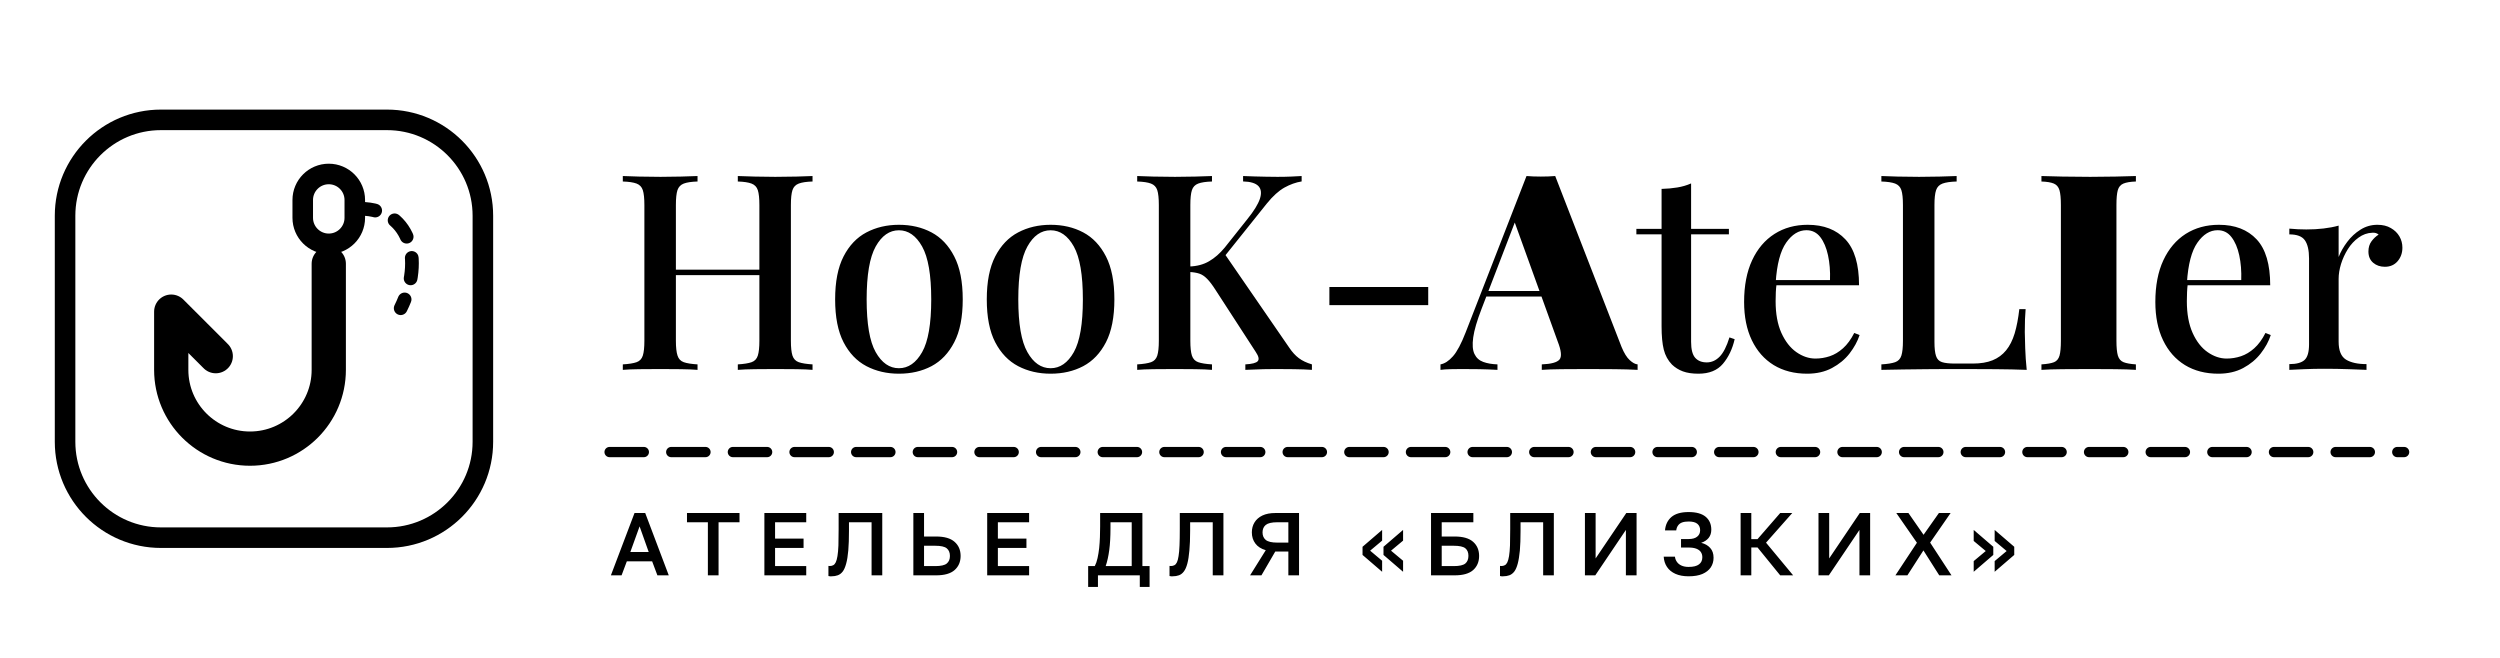
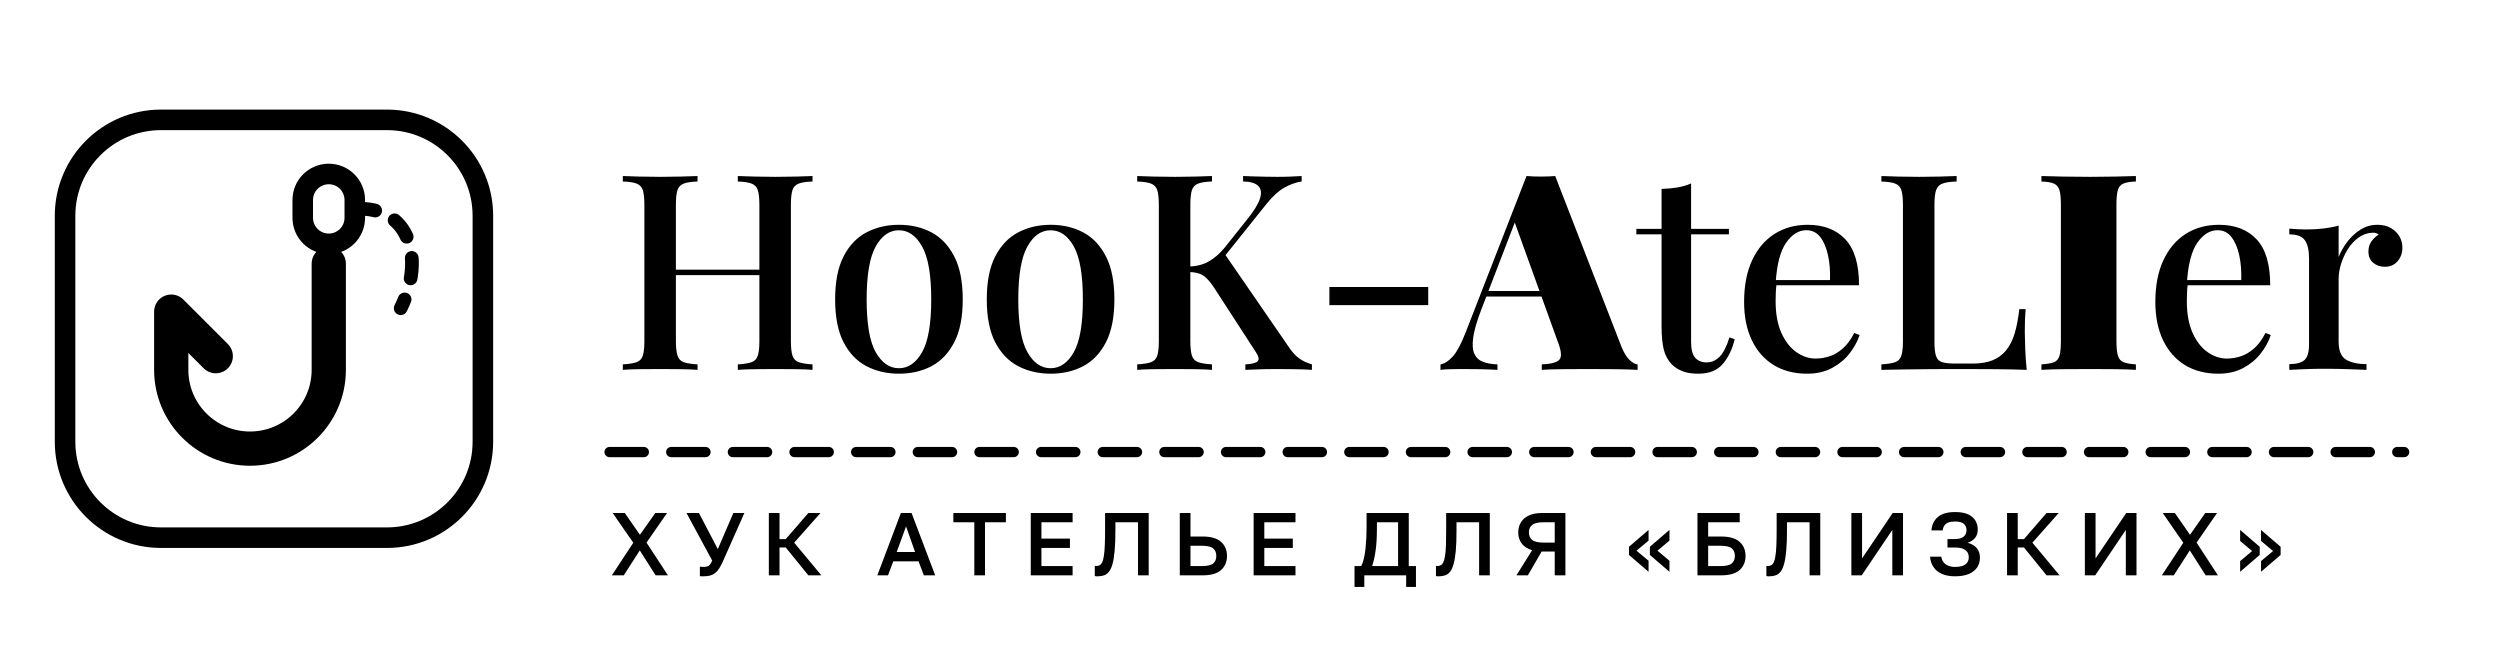
- <svg xmlns="http://www.w3.org/2000/svg" viewBox="0 0 365 96" width="365" height="96" role="img" aria-label="HooK-AteLIer — ателье для «близких»">
+ <svg xmlns="http://www.w3.org/2000/svg" viewBox="0 0 365 96" width="365" height="96" role="img" aria-label="HooK-AteLIer — Хук Ателье для «близких»">
  <g transform="translate(8 16)" fill="none" stroke="currentColor">
    <rect x="1.5" y="1.5" width="61" height="61" rx="14" stroke-width="3" />
    <path d="M40 22.5 V38 a11.5 11.5 0 0 1 -23 0 V29.5 l6.5 6.5" stroke-width="5" stroke-linecap="round" stroke-linejoin="round" />
    <path d="M36.2 13.2 a3.8 3.8 0 0 1 7.6 0 v2.6 a3.8 3.8 0 0 1 -7.6 0 z" stroke-width="3" />
    <path d="M43.8 14.5 C52 14 54 22 50.5 29" stroke-width="2" stroke-linecap="round" stroke-dasharray="3 3.2" />
  </g>
  <path d="M107.72 54V53.2Q109.05 53.12 109.73 52.88Q110.41 52.64 110.64 51.92Q110.87 51.2 110.87 49.76V29.94Q110.87 28.46 110.64 27.76Q110.41 27.06 109.72 26.8Q109.04 26.54 107.72 26.5V25.7Q108.7 25.74 110.21 25.78Q111.71 25.82 113.19 25.82Q114.85 25.82 116.29 25.78Q117.74 25.74 118.63 25.7V26.5Q117.3 26.54 116.62 26.8Q115.93 27.06 115.7 27.76Q115.47 28.46 115.47 29.94V49.76Q115.47 51.2 115.7 51.92Q115.94 52.64 116.62 52.88Q117.3 53.12 118.63 53.2V54Q117.74 53.92 116.29 53.9Q114.85 53.88 113.19 53.88Q111.71 53.88 110.21 53.9Q108.7 53.92 107.72 54ZM90.93 54V53.2Q92.26 53.12 92.94 52.88Q93.62 52.64 93.85 51.92Q94.08 51.2 94.08 49.76V29.94Q94.08 28.46 93.85 27.76Q93.62 27.06 92.94 26.8Q92.25 26.54 90.93 26.5V25.7Q91.83 25.74 93.3 25.78Q94.76 25.82 96.44 25.82Q97.94 25.82 99.4 25.78Q100.87 25.74 101.84 25.7V26.5Q100.51 26.54 99.83 26.8Q99.15 27.06 98.91 27.76Q98.68 28.46 98.68 29.94V49.76Q98.68 51.2 98.92 51.92Q99.15 52.64 99.83 52.88Q100.51 53.12 101.84 53.2V54Q100.87 53.92 99.4 53.9Q97.94 53.88 96.44 53.88Q94.76 53.88 93.3 53.9Q91.83 53.92 90.93 54ZM96.88 40.17V39.37H112.67V40.17ZM131.24 32.82Q133.91 32.82 136 33.93Q138.09 35.04 139.32 37.44Q140.56 39.83 140.56 43.71Q140.56 47.59 139.32 49.97Q138.09 52.35 136 53.46Q133.91 54.56 131.24 54.56Q128.61 54.56 126.5 53.46Q124.39 52.35 123.16 49.97Q121.93 47.59 121.93 43.71Q121.93 39.83 123.16 37.44Q124.39 35.04 126.5 33.93Q128.61 32.82 131.24 32.82ZM131.24 33.62Q129.18 33.62 127.85 35.99Q126.53 38.36 126.53 43.71Q126.53 49.07 127.85 51.41Q129.18 53.76 131.24 53.76Q133.3 53.76 134.63 51.41Q135.96 49.07 135.96 43.71Q135.96 38.36 134.63 35.99Q133.3 33.62 131.24 33.62ZM153.39 32.82Q156.06 32.82 158.15 33.93Q160.24 35.04 161.47 37.44Q162.7 39.83 162.7 43.71Q162.7 47.59 161.47 49.97Q160.24 52.35 158.15 53.46Q156.06 54.56 153.39 54.56Q150.76 54.56 148.65 53.46Q146.54 52.35 145.3 49.97Q144.07 47.59 144.07 43.71Q144.07 39.83 145.3 37.44Q146.54 35.04 148.65 33.93Q150.76 32.82 153.39 32.82ZM153.39 33.62Q151.32 33.62 150 35.99Q148.67 38.36 148.67 43.71Q148.67 49.07 150 51.41Q151.32 53.76 153.39 53.76Q155.45 53.76 156.78 51.41Q158.1 49.07 158.1 43.71Q158.1 38.36 156.78 35.99Q155.45 33.62 153.39 33.62ZM190.04 25.7V26.49Q188.78 26.69 187.52 27.39Q186.26 28.1 184.96 29.71L177.31 39.27L178.66 36.86L188.23 50.76Q188.88 51.73 189.63 52.29Q190.37 52.85 191.54 53.2V54Q190.43 53.92 188.92 53.9Q187.4 53.88 186.26 53.88Q185.53 53.88 184.48 53.9Q183.42 53.92 181.82 54V53.2Q183.29 53.12 183.63 52.73Q183.98 52.34 183.35 51.4L177.52 42.41Q176.8 41.27 176.24 40.71Q175.68 40.14 175.1 39.95Q174.51 39.75 173.61 39.71V38.91Q175.31 38.86 176.53 38.14Q177.75 37.43 178.8 36.16L182.14 31.96Q183.53 30.24 183.94 29.04Q184.34 27.83 183.74 27.18Q183.13 26.53 181.49 26.49V25.7Q182.32 25.74 183.15 25.76Q183.99 25.78 184.83 25.8Q185.68 25.82 186.52 25.82Q187.6 25.82 188.5 25.78Q189.4 25.74 190.04 25.7ZM176.95 25.7V26.5Q175.62 26.54 174.94 26.8Q174.25 27.06 174.02 27.76Q173.79 28.46 173.79 29.94V49.76Q173.79 51.2 174.02 51.92Q174.26 52.64 174.94 52.88Q175.62 53.12 176.95 53.2V54Q175.98 53.92 174.51 53.9Q173.04 53.88 171.55 53.88Q169.87 53.88 168.4 53.9Q166.94 53.92 166.03 54V53.2Q167.37 53.12 168.05 52.88Q168.73 52.64 168.96 51.92Q169.19 51.2 169.19 49.76V29.94Q169.19 28.46 168.96 27.76Q168.73 27.06 168.04 26.8Q167.36 26.54 166.03 26.5V25.7Q166.94 25.74 168.4 25.78Q169.87 25.82 171.55 25.82Q173.04 25.82 174.51 25.78Q175.98 25.74 176.95 25.7ZM208.52 41.9V44.55H194.09V41.9ZM246.9 26.78V33.41H252.42V34.21H246.9V49.91Q246.9 51.56 247.5 52.24Q248.1 52.91 249.19 52.91Q250.24 52.91 251.06 52.08Q251.89 51.24 252.5 49.26L253.26 49.52Q252.77 51.66 251.55 53.11Q250.33 54.56 247.97 54.56Q246.62 54.56 245.7 54.22Q244.79 53.88 244.11 53.23Q243.23 52.32 242.91 51.04Q242.59 49.75 242.59 47.64V34.21H238.91V33.41H242.59V27.58Q243.81 27.55 244.89 27.37Q245.98 27.19 246.9 26.78ZM263.92 32.82Q267.44 32.82 269.43 34.95Q271.42 37.07 271.42 41.65H257.63L257.58 40.89H267.18Q267.25 38.93 266.89 37.27Q266.53 35.61 265.76 34.61Q264.98 33.61 263.74 33.61Q262.05 33.61 260.78 35.43Q259.51 37.24 259.25 41.26L259.38 41.45Q259.3 42.01 259.27 42.66Q259.24 43.32 259.24 43.98Q259.24 46.72 260.08 48.6Q260.93 50.47 262.27 51.41Q263.62 52.35 265.05 52.35Q266.12 52.35 267.14 52.01Q268.16 51.67 269.08 50.85Q270 50.03 270.72 48.61L271.5 48.92Q271.05 50.29 270.04 51.6Q269.03 52.9 267.47 53.73Q265.92 54.56 263.84 54.56Q261.03 54.56 258.96 53.3Q256.9 52.03 255.77 49.68Q254.64 47.33 254.64 44.09Q254.64 40.51 255.81 38Q256.98 35.49 259.08 34.15Q261.17 32.82 263.92 32.82ZM285.67 25.7V26.5Q284.31 26.54 283.61 26.8Q282.91 27.06 282.67 27.76Q282.43 28.46 282.43 29.94V49.92Q282.43 51.29 282.66 51.97Q282.88 52.66 283.53 52.87Q284.17 53.08 285.43 53.08H288.03Q289.74 53.08 290.92 52.6Q292.1 52.12 292.89 51.15Q293.68 50.19 294.14 48.68Q294.59 47.17 294.82 45.13H295.74Q295.62 46.41 295.62 48.48Q295.62 49.3 295.68 50.83Q295.73 52.36 295.9 54Q293.86 53.92 291.31 53.9Q288.75 53.88 286.75 53.88Q285.83 53.88 284.39 53.88Q282.96 53.88 281.29 53.9Q279.63 53.92 277.92 53.94Q276.21 53.96 274.68 54V53.2Q276.01 53.12 276.69 52.88Q277.37 52.64 277.6 51.92Q277.83 51.2 277.83 49.76V29.94Q277.83 28.46 277.6 27.76Q277.37 27.06 276.69 26.8Q276 26.54 274.68 26.5V25.7Q275.58 25.74 277.05 25.78Q278.51 25.82 280.19 25.82Q281.71 25.82 283.2 25.78Q284.69 25.74 285.67 25.7ZM323.96 32.82Q327.48 32.82 329.47 34.95Q331.45 37.07 331.45 41.65H317.66L317.61 40.89H327.22Q327.29 38.93 326.93 37.27Q326.57 35.61 325.79 34.61Q325.02 33.61 323.78 33.61Q322.09 33.61 320.82 35.43Q319.55 37.24 319.29 41.26L319.41 41.45Q319.34 42.01 319.31 42.66Q319.28 43.32 319.28 43.98Q319.28 46.72 320.12 48.6Q320.96 50.47 322.31 51.41Q323.66 52.35 325.09 52.35Q326.16 52.35 327.18 52.01Q328.2 51.67 329.12 50.85Q330.04 50.03 330.76 48.61L331.53 48.92Q331.09 50.29 330.07 51.6Q329.06 52.9 327.51 53.73Q325.96 54.56 323.88 54.56Q321.07 54.56 319 53.3Q316.94 52.03 315.81 49.68Q314.68 47.33 314.68 44.09Q314.68 40.51 315.85 38Q317.02 35.49 319.11 34.15Q321.21 32.82 323.96 32.82ZM347.11 32.82Q348.26 32.82 349.07 33.3Q349.89 33.77 350.32 34.52Q350.75 35.27 350.75 36.16Q350.75 37.32 350.05 38.14Q349.35 38.95 348.19 38.95Q347.17 38.95 346.48 38.36Q345.79 37.77 345.79 36.72Q345.79 35.84 346.24 35.23Q346.69 34.62 347.28 34.25Q346.91 33.93 346.35 33.98Q345.27 34.02 344.35 34.69Q343.43 35.35 342.79 36.37Q342.15 37.39 341.79 38.54Q341.44 39.69 341.44 40.71V49.88Q341.44 51.83 342.51 52.5Q343.58 53.16 345.51 53.16V54Q344.6 53.96 342.89 53.9Q341.18 53.84 339.3 53.84Q337.85 53.84 336.41 53.9Q334.97 53.96 334.24 54V53.16Q335.8 53.16 336.46 52.56Q337.12 51.96 337.12 50.28V37.74Q337.12 35.94 336.51 35.08Q335.91 34.22 334.24 34.22V33.38Q335.52 33.5 336.72 33.5Q338.05 33.5 339.24 33.36Q340.44 33.22 341.44 32.94V37.52Q341.89 36.38 342.7 35.31Q343.51 34.23 344.63 33.53Q345.75 32.82 347.11 32.82Z" fill="currentColor" />
  <path d="M227.06 25.7 236.74 50.64Q237.3 52 237.94 52.58Q238.57 53.16 239.09 53.2V54Q237.66 53.92 235.74 53.9Q233.82 53.88 231.82 53.88Q229.78 53.88 227.98 53.9Q226.18 53.92 225.1 54V53.2Q227.14 53.12 227.68 52.5Q228.22 51.88 227.42 49.84L221.03 32.14L221.83 30.74L216.31 45.09Q215.31 47.68 215.09 49.26Q214.87 50.84 215.27 51.68Q215.67 52.52 216.55 52.84Q217.43 53.16 218.63 53.2V54Q217.15 53.92 215.97 53.9Q214.79 53.88 213.39 53.88Q212.63 53.88 211.77 53.9Q210.91 53.92 210.31 54V53.2Q211.23 53.04 212.13 52.02Q213.03 51 213.99 48.52L222.87 25.7Q223.82 25.78 224.96 25.78Q226.1 25.78 227.06 25.7ZM228.46 42.49V43.29H216.55L216.95 42.49ZM311.84 25.7V26.5Q310.64 26.54 310.02 26.8Q309.4 27.06 309.2 27.76Q309 28.46 309 29.94V49.76Q309 51.2 309.21 51.92Q309.43 52.64 310.04 52.88Q310.65 53.12 311.84 53.2V54Q310.68 53.92 308.86 53.9Q307.05 53.88 305.17 53.88Q303 53.88 301.11 53.9Q299.22 53.92 298.05 54V53.2Q299.29 53.12 299.89 52.88Q300.48 52.64 300.69 51.92Q300.89 51.2 300.89 49.76V29.94Q300.89 28.46 300.68 27.76Q300.47 27.06 299.86 26.8Q299.25 26.54 298.05 26.5V25.7Q299.22 25.74 301.11 25.78Q303 25.82 305.17 25.82Q307.05 25.82 308.86 25.78Q310.68 25.74 311.84 25.7Z" fill="currentColor" />
  <path d="M89 66 H351" fill="none" stroke="currentColor" stroke-width="1.5" stroke-linecap="round" stroke-dasharray="5 4" />
-   <path d="M90.75 84L89.19 84L92.64 74.90L94.20 74.90L97.64 84L95.98 84L95.21 81.95L91.52 81.95L90.75 84ZM93.38 76.85L92.03 80.59L94.71 80.59L93.38 76.85ZM104.91 84L103.35 84L103.35 76.25L100.30 76.25L100.30 74.90L107.97 74.90L107.97 76.25L104.91 76.25L104.91 84ZM117.71 84L111.60 84L111.60 74.90L117.71 74.90L117.71 76.25L113.16 76.25L113.16 78.64L117.32 78.64L117.32 80.00L113.16 80.00L113.16 82.65L117.71 82.65L117.71 84ZM121.41 84.14L121.41 84.14Q121.30 84.14 121.18 84.14Q121.05 84.13 120.95 84.10L120.95 84.10L120.95 82.62Q120.99 82.64 121.14 82.64L121.14 82.64Q121.43 82.64 121.65 82.52Q121.87 82.41 122.02 82.10Q122.17 81.79 122.27 81.19Q122.37 80.59 122.41 79.63Q122.44 78.66 122.44 77.24L122.44 77.24L122.44 74.90L128.81 74.90L128.81 84L127.25 84L127.25 76.25L123.95 76.25L123.95 77.50Q123.95 79.20 123.85 80.37Q123.75 81.54 123.54 82.29Q123.34 83.04 123.04 83.44Q122.73 83.84 122.32 83.99Q121.91 84.14 121.41 84.14ZM136.67 84L133.35 84L133.35 74.90L134.91 74.90L134.91 78.33L136.67 78.33Q138.50 78.33 139.37 79.11Q140.25 79.88 140.25 81.17L140.25 81.17Q140.25 82.45 139.37 83.23Q138.50 84 136.67 84L136.67 84ZM134.91 79.68L134.91 82.65L136.54 82.65Q137.78 82.65 138.23 82.27Q138.69 81.89 138.69 81.17L138.69 81.17Q138.69 80.44 138.23 80.06Q137.78 79.68 136.54 79.68L136.54 79.68L134.91 79.68ZM150.25 84L144.13 84L144.13 74.90L150.25 74.90L150.25 76.25L145.69 76.25L145.69 78.64L149.86 78.64L149.86 80.00L145.69 80.00L145.69 82.65L150.25 82.65L150.25 84ZM160.30 85.69L158.87 85.69L158.87 82.65L159.84 82.65Q160.09 82.17 160.24 81.49Q160.39 80.81 160.48 80.02Q160.56 79.23 160.59 78.42Q160.62 77.60 160.62 76.85L160.62 76.85L160.62 74.90L166.79 74.90L166.79 82.65L167.84 82.65L167.84 85.69L166.41 85.69L166.41 84L160.30 84L160.30 85.69ZM161.43 82.65L161.43 82.65L165.23 82.65L165.23 76.25L162.13 76.25L162.13 77.11Q162.13 78.98 161.95 80.32Q161.77 81.66 161.43 82.65ZM171.21 84.14L171.21 84.14Q171.11 84.14 170.98 84.14Q170.86 84.13 170.75 84.10L170.75 84.10L170.75 82.62Q170.79 82.64 170.95 82.64L170.95 82.64Q171.24 82.64 171.46 82.52Q171.68 82.41 171.83 82.10Q171.98 81.79 172.07 81.19Q172.17 80.59 172.21 79.63Q172.25 78.66 172.25 77.24L172.25 77.24L172.25 74.90L178.62 74.90L178.62 84L177.06 84L177.06 76.25L173.76 76.25L173.76 77.50Q173.76 79.20 173.65 80.37Q173.55 81.54 173.35 82.29Q173.15 83.04 172.84 83.44Q172.54 83.84 172.13 83.99Q171.72 84.14 171.21 84.14ZM184.17 84L182.51 84L184.80 80.33Q183.78 80.03 183.28 79.35Q182.77 78.67 182.77 77.73L182.77 77.73Q182.77 76.90 183.16 76.27Q183.55 75.63 184.32 75.26Q185.08 74.90 186.21 74.90L186.21 74.90L189.66 74.90L189.66 84L188.10 84L188.10 80.52L186.19 80.52L184.17 84ZM184.33 77.73L184.33 77.73Q184.33 78.44 184.80 78.83Q185.28 79.22 186.47 79.22L186.47 79.22L188.10 79.22L188.10 76.25L186.47 76.25Q185.28 76.25 184.80 76.64Q184.33 77.03 184.33 77.73ZM201.79 81.87L201.79 83.48L198.93 81.02L198.93 79.83L201.79 77.37L201.79 78.93L200.04 80.40L201.79 81.87ZM204.85 81.87L204.85 83.48L201.99 81.02L201.99 79.83L204.85 77.37L204.85 78.93L203.09 80.40L204.85 81.87ZM212.38 84L208.93 84L208.93 74.90L215.11 74.90L215.11 76.25L210.49 76.25L210.49 78.33L212.38 78.33Q214.21 78.33 215.08 79.11Q215.95 79.88 215.95 81.17L215.95 81.17Q215.95 82.45 215.08 83.23Q214.21 84 212.38 84L212.38 84ZM210.49 79.68L210.49 82.65L212.25 82.65Q213.48 82.65 213.94 82.27Q214.39 81.89 214.39 81.15L214.39 81.15Q214.39 80.42 213.94 80.05Q213.48 79.68 212.25 79.68L212.25 79.68L210.49 79.68ZM219.45 84.14L219.45 84.14Q219.35 84.14 219.23 84.14Q219.10 84.13 219.00 84.10L219.00 84.10L219.00 82.62Q219.04 82.64 219.19 82.64L219.19 82.64Q219.48 82.64 219.70 82.52Q219.92 82.41 220.07 82.10Q220.22 81.79 220.32 81.19Q220.42 80.59 220.46 79.63Q220.49 78.66 220.49 77.24L220.49 77.24L220.49 74.90L226.86 74.90L226.86 84L225.30 84L225.30 76.25L222.00 76.25L222.00 77.50Q222.00 79.20 221.90 80.37Q221.79 81.54 221.59 82.29Q221.39 83.04 221.09 83.44Q220.78 83.84 220.37 83.99Q219.96 84.14 219.45 84.14ZM232.91 84L231.40 84L231.40 74.90L232.96 74.90L232.96 81.53L237.44 74.90L238.94 74.90L238.94 84L237.38 84L237.38 77.37L232.91 84ZM246.54 84.14L246.54 84.14Q245.41 84.14 244.61 83.78Q243.81 83.42 243.38 82.77Q242.95 82.13 242.90 81.27L242.90 81.27L244.54 81.27Q244.59 81.71 244.84 82.05Q245.08 82.39 245.51 82.58Q245.94 82.77 246.54 82.77L246.54 82.77Q247.57 82.77 248.05 82.40Q248.54 82.04 248.54 81.36L248.54 81.36Q248.54 80.92 248.33 80.61Q248.13 80.30 247.69 80.12Q247.25 79.94 246.54 79.94L246.54 79.94L245.43 79.94L245.43 78.70L246.54 78.70Q247.37 78.70 247.79 78.35Q248.22 78.01 248.22 77.41L248.22 77.41Q248.22 76.82 247.82 76.48Q247.42 76.14 246.54 76.14L246.54 76.14Q245.97 76.14 245.58 76.28Q245.19 76.43 244.99 76.73Q244.78 77.02 244.73 77.44L244.73 77.44L243.09 77.44Q243.19 76.21 244.03 75.48Q244.88 74.76 246.54 74.76L246.54 74.76Q248.20 74.76 249.03 75.45Q249.85 76.14 249.85 77.34L249.85 77.34Q249.85 78.06 249.45 78.55Q249.05 79.03 248.37 79.25L248.37 79.25Q249.20 79.45 249.69 80.00Q250.18 80.54 250.18 81.43L250.18 81.43Q250.18 82.22 249.77 82.84Q249.36 83.45 248.55 83.80Q247.75 84.14 246.54 84.14ZM255.69 84L254.13 84L254.13 74.90L255.69 74.90L255.69 78.71L256.60 78.71L259.91 74.90L261.67 74.90L257.84 79.23L261.80 84L259.91 84L256.60 79.93L255.69 79.93L255.69 84ZM267.01 84L265.50 84L265.50 74.90L267.06 74.90L267.06 81.53L271.53 74.90L273.04 74.90L273.04 84L271.48 84L271.48 77.37L267.01 84ZM278.48 84L276.73 84L279.87 79.24L276.86 74.90L278.63 74.90L280.84 78.08L283.08 74.90L284.79 74.90L281.80 79.22L284.92 84L283.13 84L280.82 80.36L278.48 84ZM288.16 78.98L288.16 77.37L291.02 79.83L291.02 81.02L288.16 83.48L288.16 81.92L289.92 80.45L288.16 78.98ZM291.22 78.98L291.22 77.37L294.08 79.83L294.08 81.02L291.22 83.48L291.22 81.92L292.97 80.45L291.22 78.98Z" fill="currentColor" />
+   <path d="M91.07 84L89.33 84L92.46 79.24L89.45 74.90L91.22 74.90L93.43 78.08L95.67 74.90L97.39 74.90L94.39 79.22L97.52 84L95.72 84L93.41 80.36L91.07 84ZM102.70 84.14L102.70 84.14Q102.56 84.14 102.43 84.14Q102.29 84.13 102.18 84.12L102.18 84.12L102.18 82.73Q102.29 82.74 102.43 82.75Q102.56 82.77 102.70 82.77L102.70 82.77Q103.06 82.77 103.28 82.69Q103.51 82.61 103.67 82.41Q103.84 82.21 103.98 81.84L103.98 81.84L100.23 74.90L102.05 74.90L104.80 80.17L107.07 74.90L108.68 74.90L105.49 82.08Q105.24 82.62 104.98 83.02Q104.72 83.42 104.41 83.66Q104.10 83.91 103.69 84.03Q103.28 84.14 102.70 84.14ZM113.81 84L112.25 84L112.25 74.90L113.81 74.90L113.81 78.71L114.72 78.71L118.02 74.90L119.79 74.90L115.95 79.23L119.92 84L118.02 84L114.72 79.93L113.81 79.93L113.81 84ZM129.65 84L128.09 84L131.53 74.90L133.09 74.90L136.54 84L134.88 84L134.11 81.95L130.42 81.95L129.65 84ZM132.28 76.85L130.92 80.59L133.60 80.59L132.28 76.85ZM143.81 84L142.25 84L142.25 76.25L139.19 76.25L139.19 74.90L146.86 74.90L146.86 76.25L143.81 76.25L143.81 84ZM156.60 84L150.49 84L150.49 74.90L156.60 74.90L156.60 76.25L152.05 76.25L152.05 78.64L156.21 78.64L156.21 80.00L152.05 80.00L152.05 82.65L156.60 82.65L156.60 84ZM160.30 84.14L160.30 84.14Q160.20 84.14 160.07 84.14Q159.95 84.13 159.84 84.10L159.84 84.10L159.84 82.62Q159.88 82.64 160.04 82.64L160.04 82.64Q160.33 82.64 160.55 82.52Q160.77 82.41 160.92 82.10Q161.07 81.79 161.16 81.19Q161.26 80.59 161.30 79.63Q161.34 78.66 161.34 77.24L161.34 77.24L161.34 74.90L167.71 74.90L167.71 84L166.15 84L166.15 76.25L162.85 76.25L162.85 77.50Q162.85 79.20 162.74 80.37Q162.64 81.54 162.44 82.29Q162.24 83.04 161.93 83.44Q161.63 83.84 161.22 83.99Q160.81 84.14 160.30 84.14ZM175.56 84L172.25 84L172.25 74.90L173.81 74.90L173.81 78.33L175.56 78.33Q177.40 78.33 178.27 79.11Q179.14 79.88 179.14 81.17L179.14 81.17Q179.14 82.45 178.27 83.23Q177.40 84 175.56 84L175.56 84ZM173.81 79.68L173.81 82.65L175.43 82.65Q176.67 82.65 177.12 82.27Q177.58 81.89 177.58 81.17L177.58 81.17Q177.58 80.44 177.12 80.06Q176.67 79.68 175.43 79.68L175.43 79.68L173.81 79.68ZM189.14 84L183.03 84L183.03 74.90L189.14 74.90L189.14 76.25L184.59 76.25L184.59 78.64L188.75 78.64L188.75 80.00L184.59 80.00L184.59 82.65L189.14 82.65L189.14 84ZM199.19 85.69L197.76 85.69L197.76 82.65L198.74 82.65Q198.99 82.17 199.14 81.49Q199.29 80.81 199.37 80.02Q199.45 79.23 199.49 78.42Q199.52 77.60 199.52 76.85L199.52 76.85L199.52 74.90L205.68 74.90L205.68 82.65L206.73 82.65L206.73 85.69L205.30 85.69L205.30 84L199.19 84L199.19 85.69ZM200.33 82.65L200.33 82.65L204.12 82.65L204.12 76.25L201.03 76.25L201.03 77.11Q201.03 78.98 200.85 80.32Q200.66 81.66 200.33 82.65ZM210.10 84.14L210.10 84.14Q210.00 84.14 209.88 84.14Q209.75 84.13 209.65 84.10L209.65 84.10L209.65 82.62Q209.69 82.64 209.84 82.64L209.84 82.64Q210.13 82.64 210.35 82.52Q210.57 82.41 210.72 82.10Q210.87 81.79 210.97 81.19Q211.07 80.59 211.11 79.63Q211.14 78.66 211.14 77.24L211.14 77.24L211.14 74.90L217.51 74.90L217.51 84L215.95 84L215.95 76.25L212.65 76.25L212.65 77.50Q212.65 79.20 212.55 80.37Q212.44 81.54 212.24 82.29Q212.04 83.04 211.74 83.44Q211.43 83.84 211.02 83.99Q210.61 84.14 210.10 84.14ZM223.07 84L221.40 84L223.69 80.33Q222.68 80.03 222.17 79.35Q221.66 78.67 221.66 77.73L221.66 77.73Q221.66 76.90 222.05 76.27Q222.44 75.63 223.21 75.26Q223.98 74.90 225.11 74.90L225.11 74.90L228.55 74.90L228.55 84L226.99 84L226.99 80.52L225.08 80.52L223.07 84ZM223.22 77.73L223.22 77.73Q223.22 78.44 223.70 78.83Q224.17 79.22 225.37 79.22L225.37 79.22L226.99 79.22L226.99 76.25L225.37 76.25Q224.17 76.25 223.70 76.64Q223.22 77.03 223.22 77.73ZM240.69 81.87L240.69 83.48L237.83 81.02L237.83 79.83L240.69 77.37L240.69 78.93L238.93 80.40L240.69 81.87ZM243.74 81.87L243.74 83.48L240.88 81.02L240.88 79.83L243.74 77.37L243.74 78.93L241.99 80.40L243.74 81.87ZM251.27 84L247.83 84L247.83 74.90L254.00 74.90L254.00 76.25L249.39 76.25L249.39 78.33L251.27 78.33Q253.11 78.33 253.98 79.11Q254.85 79.88 254.85 81.17L254.85 81.17Q254.85 82.45 253.98 83.23Q253.11 84 251.27 84L251.27 84ZM249.39 79.68L249.39 82.65L251.14 82.65Q252.38 82.65 252.83 82.27Q253.29 81.89 253.29 81.15L253.29 81.15Q253.29 80.42 252.83 80.05Q252.38 79.68 251.14 79.68L251.14 79.68L249.39 79.68ZM258.35 84.14L258.35 84.14Q258.25 84.14 258.12 84.14Q258.00 84.13 257.89 84.10L257.89 84.10L257.89 82.62Q257.93 82.64 258.09 82.64L258.09 82.64Q258.38 82.64 258.60 82.52Q258.82 82.41 258.97 82.10Q259.12 81.79 259.21 81.19Q259.31 80.59 259.35 79.63Q259.39 78.66 259.39 77.24L259.39 77.24L259.39 74.90L265.76 74.90L265.76 84L264.20 84L264.20 76.25L260.90 76.25L260.90 77.50Q260.90 79.20 260.79 80.37Q260.69 81.54 260.49 82.29Q260.29 83.04 259.98 83.44Q259.68 83.84 259.27 83.99Q258.86 84.14 258.35 84.14ZM271.81 84L270.30 84L270.30 74.90L271.86 74.90L271.86 81.53L276.33 74.90L277.84 74.90L277.84 84L276.28 84L276.28 77.37L271.81 84ZM285.43 84.14L285.43 84.14Q284.30 84.14 283.50 83.78Q282.70 83.42 282.28 82.77Q281.85 82.13 281.79 81.27L281.79 81.27L283.43 81.27Q283.48 81.71 283.73 82.05Q283.98 82.39 284.41 82.58Q284.84 82.77 285.43 82.77L285.43 82.77Q286.46 82.77 286.95 82.40Q287.44 82.04 287.44 81.36L287.44 81.36Q287.44 80.92 287.23 80.61Q287.02 80.30 286.59 80.12Q286.15 79.94 285.43 79.94L285.43 79.94L284.33 79.94L284.33 78.70L285.43 78.70Q286.27 78.70 286.69 78.35Q287.11 78.01 287.11 77.41L287.11 77.41Q287.11 76.82 286.72 76.48Q286.32 76.14 285.43 76.14L285.43 76.14Q284.86 76.14 284.47 76.28Q284.08 76.43 283.88 76.73Q283.68 77.02 283.63 77.44L283.63 77.44L281.99 77.44Q282.08 76.21 282.93 75.48Q283.77 74.76 285.43 74.76L285.43 74.76Q287.10 74.76 287.92 75.45Q288.75 76.14 288.75 77.34L288.75 77.34Q288.75 78.06 288.35 78.55Q287.94 79.03 287.27 79.25L287.27 79.25Q288.10 79.45 288.59 80.00Q289.07 80.54 289.07 81.43L289.07 81.43Q289.07 82.22 288.67 82.84Q288.26 83.45 287.45 83.80Q286.64 84.14 285.43 84.14ZM294.59 84L293.03 84L293.03 74.90L294.59 74.90L294.59 78.71L295.50 78.71L298.80 74.90L300.57 74.90L296.73 79.23L300.70 84L298.80 84L295.50 79.93L294.59 79.93L294.59 84ZM305.90 84L304.39 84L304.39 74.90L305.95 74.90L305.95 81.53L310.43 74.90L311.93 74.90L311.93 84L310.37 84L310.37 77.37L305.90 84ZM317.37 84L315.63 84L318.76 79.24L315.76 74.90L317.53 74.90L319.74 78.08L321.97 74.90L323.69 74.90L320.70 79.22L323.82 84L322.03 84L319.71 80.36L317.37 84ZM327.06 78.98L327.06 77.37L329.92 79.83L329.92 81.02L327.06 83.48L327.06 81.92L328.81 80.45L327.06 78.98ZM330.11 78.98L330.11 77.37L332.97 79.83L332.97 81.02L330.11 83.48L330.11 81.92L331.87 80.45L330.11 78.98Z" fill="currentColor" />
</svg>
